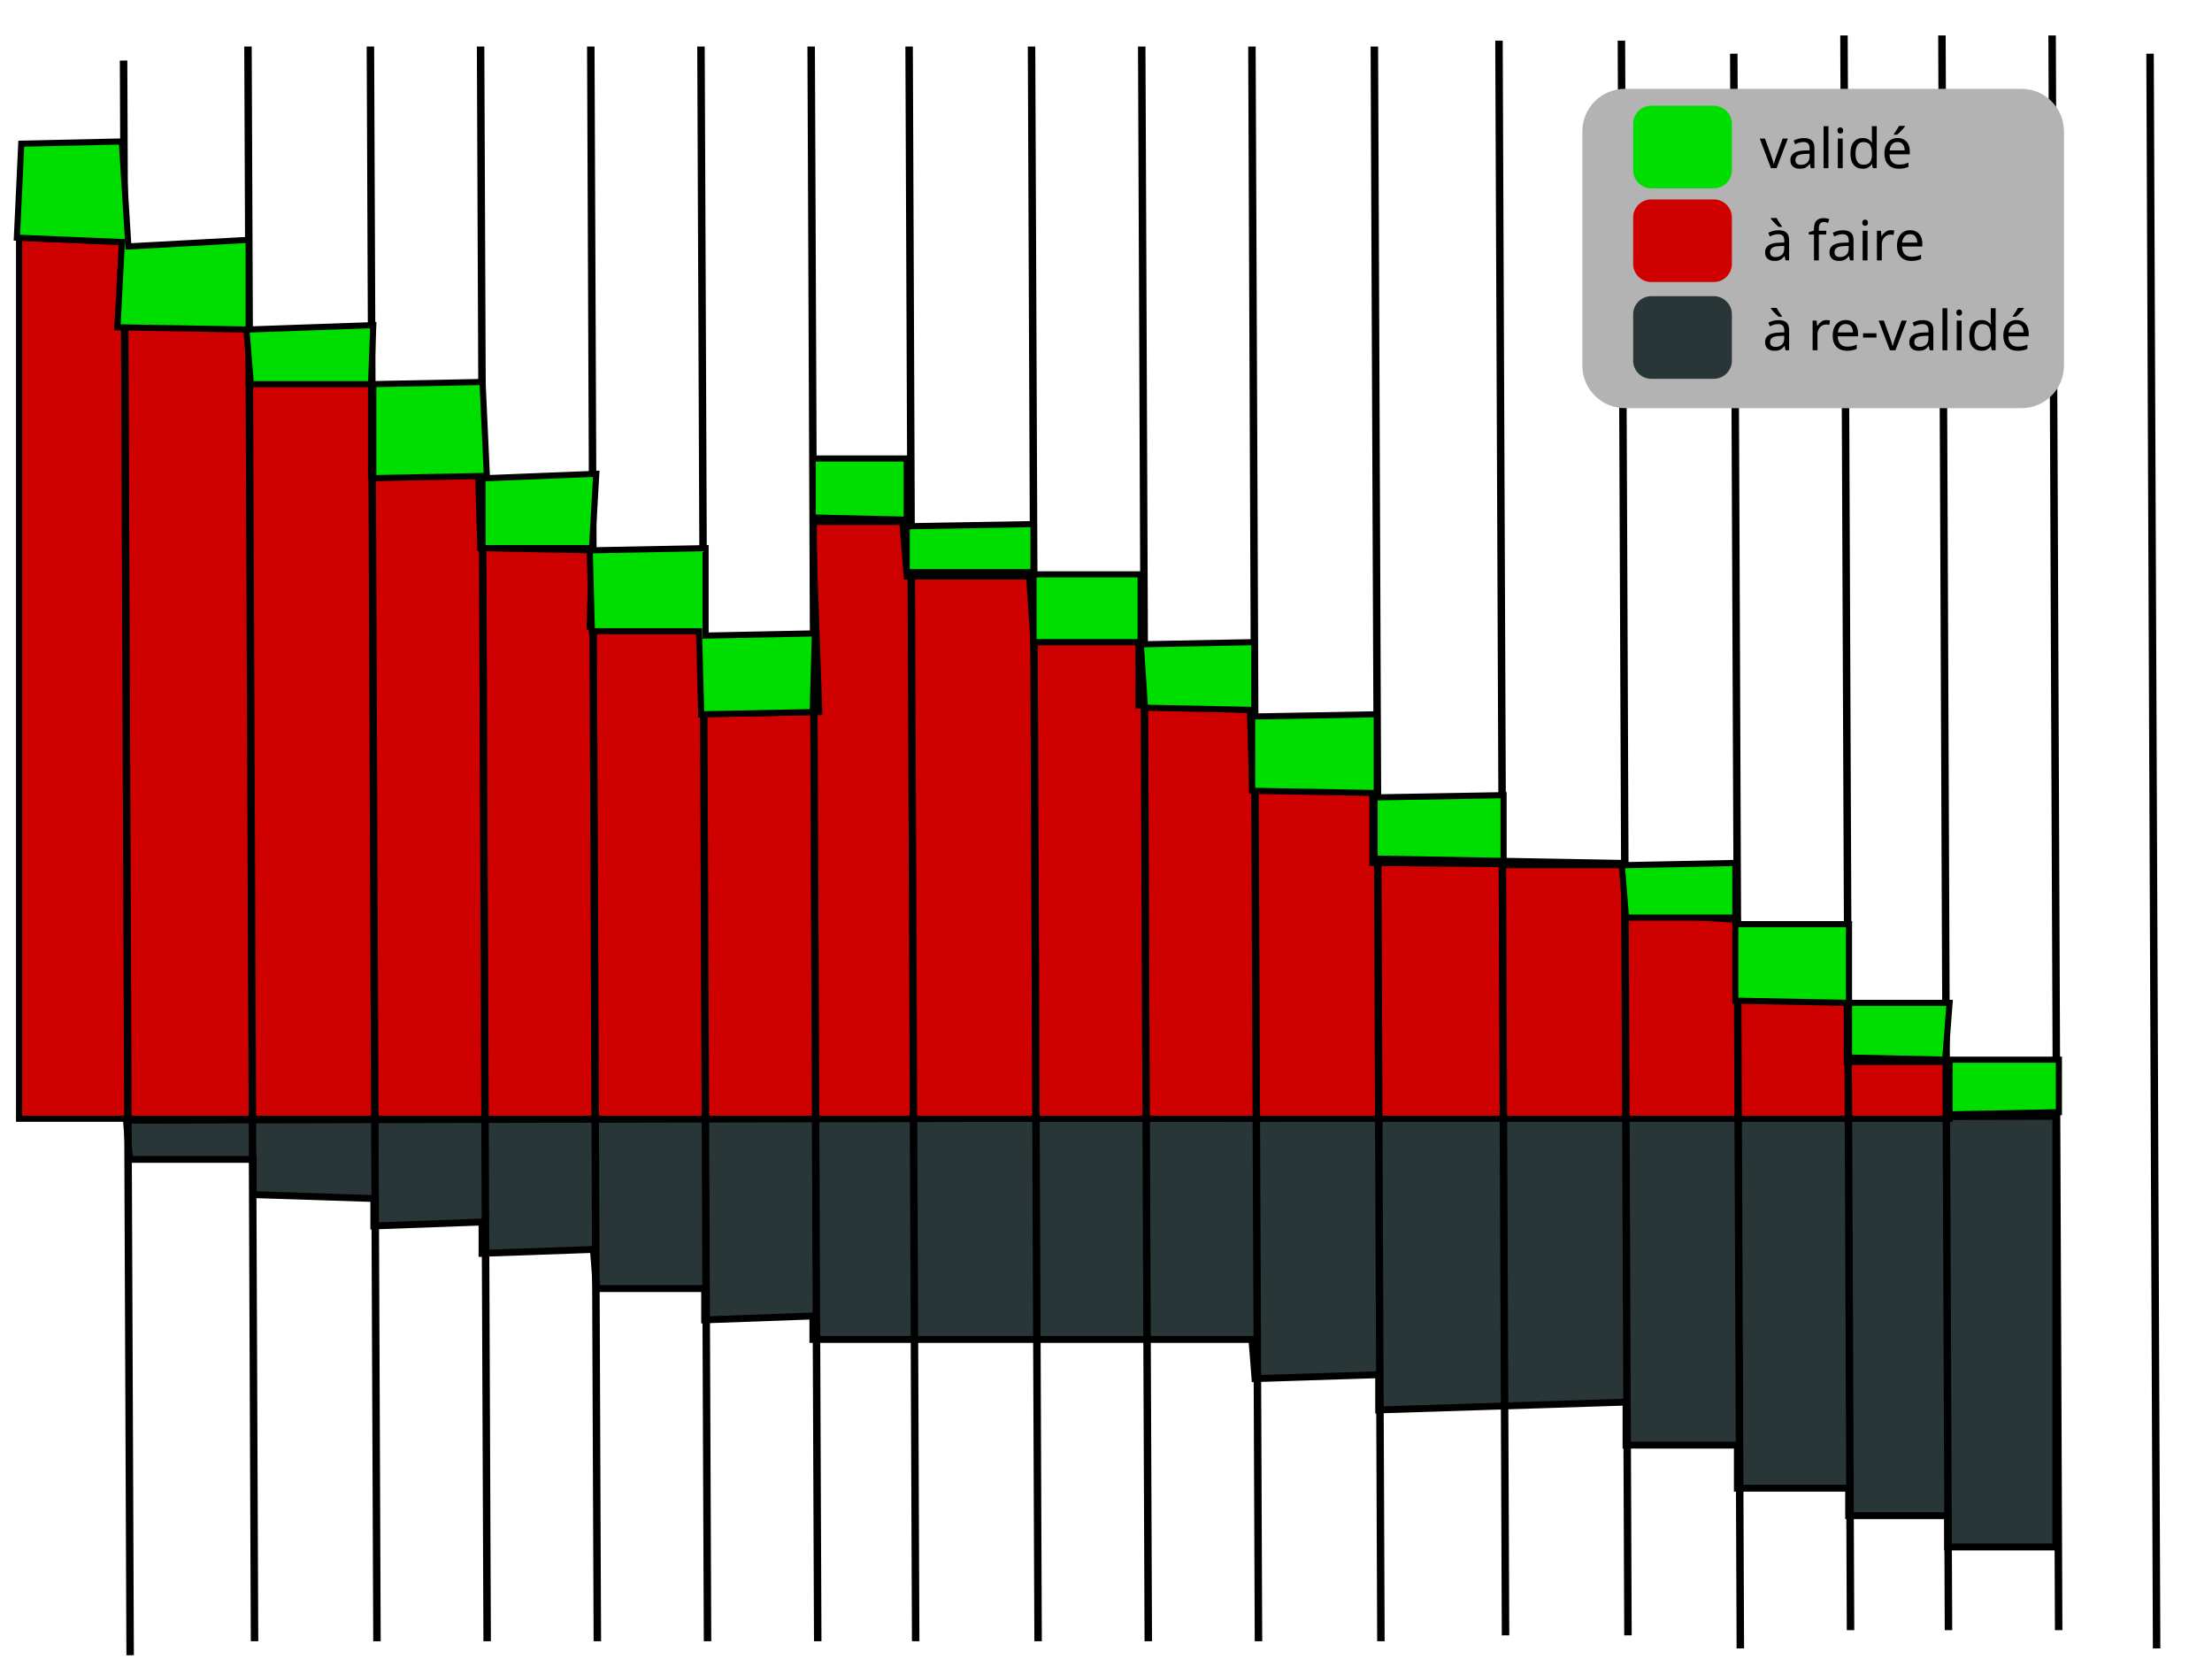
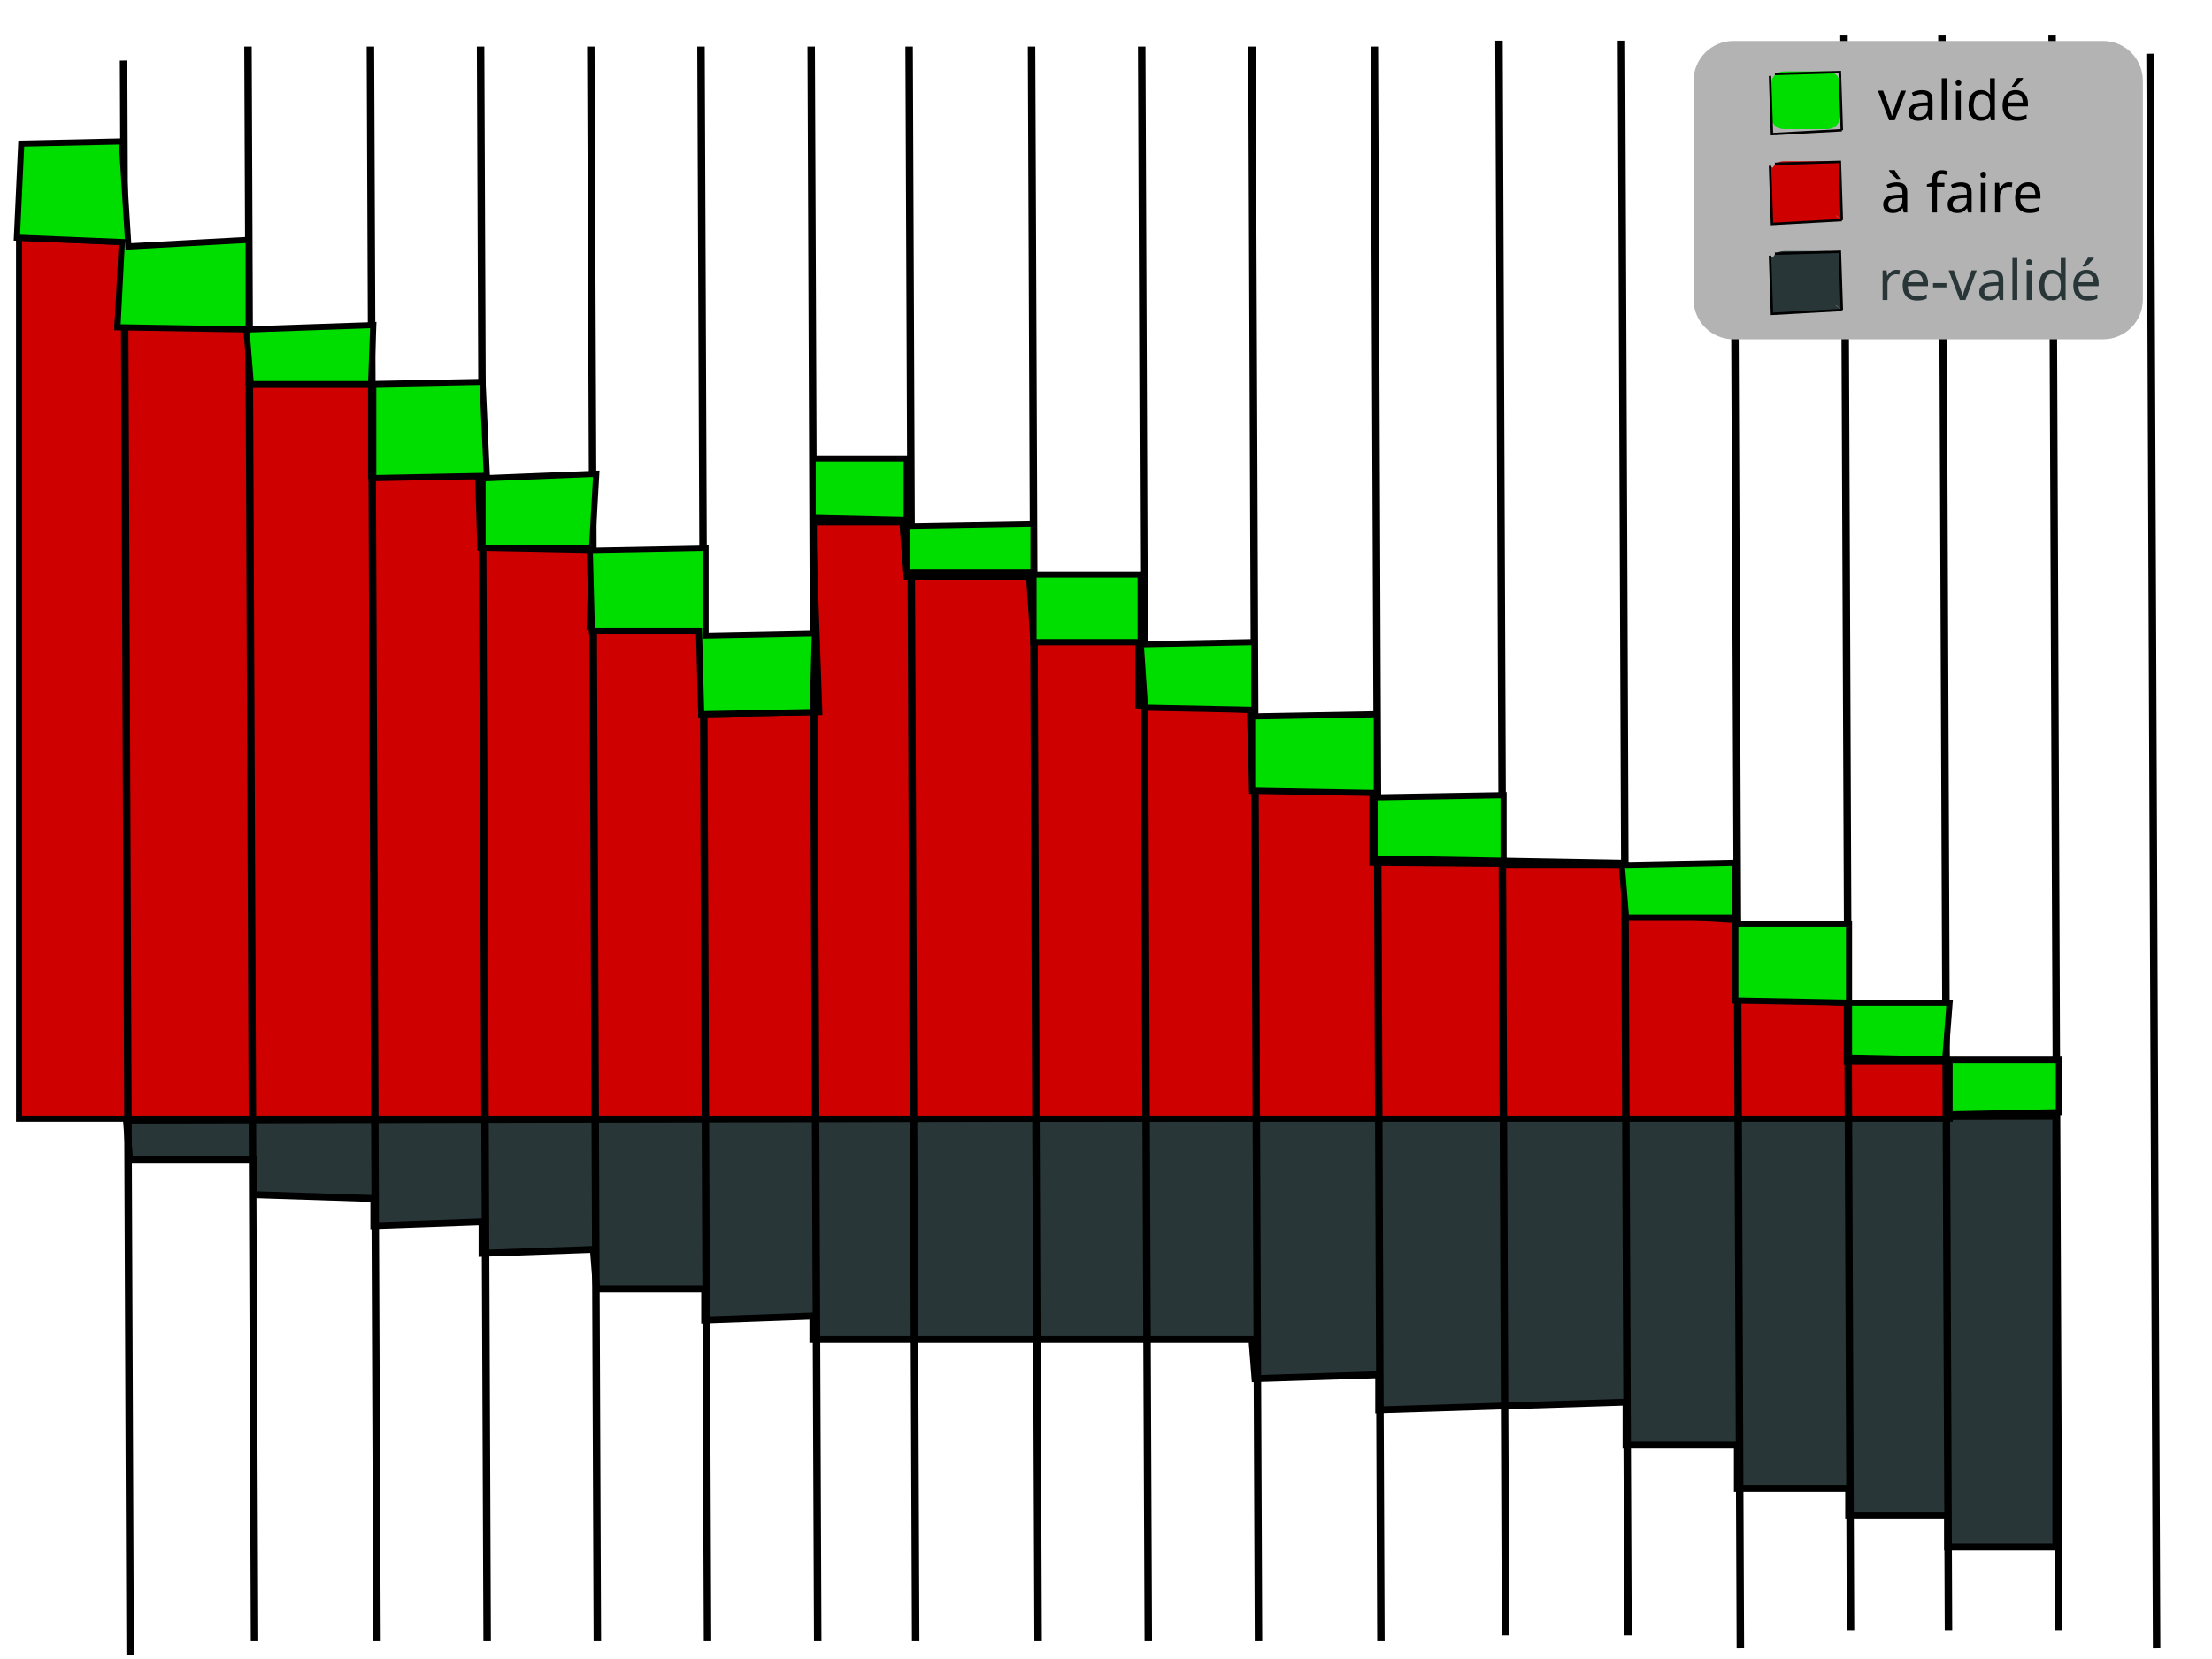
<svg xmlns="http://www.w3.org/2000/svg" width="640" height="480" id="svg2" version="1.1">
  <defs id="defs4" />
  <g id="layer1" transform="translate(-7.357143,-237.7576)">
    <path style="fill:#293638;fill-opacity:1;stroke:#000000;stroke-width:1.993px;stroke-linecap:butt;stroke-linejoin:miter;stroke-opacity:1" d="m 43.95,561.877 0.895,11.327 35.783,0 0,10.194 34.889,1.133 0,7.929 31.31,-1.133 0,9.061 32.205,-1.133 0.895,11.327 31.31,0 0,9.061 31.31,-1.133 0,6.796 127.03,0 0.895,11.327 35.783,-1.133 0,10.194 71.566,-2.265 0,12.459 32.205,0 0,12.459 32.205,0 0,7.929 28.627,0 0,9.061 31.31,0 0,-124.592 z" id="path4836" />
    <path style="fill:#cf0000;fill-opacity:1;stroke:#000000;stroke-width:1.771px;stroke-linecap:butt;stroke-linejoin:miter;stroke-opacity:1" d="m 12.875,306.524 0,254.923 558.553,0 -0.633,-16.447 -29.098,0 0,-17.079 -31.628,-1.265 0,-22.772 -32.261,-1.898 0,-13.916 -73.377,-0.633 0,-21.507 -34.791,0 -0.633,-22.772 -32.261,-1.265 0,-18.344 -30.363,0 -1.265,-18.977 -35.424,0 -1.265,-15.814 -25.935,0 1.898,55.033 -34.158,0.633 0,-24.67 -32.261,-0.633 0.633,-22.14 -32.261,-0.633 -0.633,-20.875 -30.996,0 0,-27.2 -35.424,0 0,-15.814 -37.954,-0.633 1.898,-24.037 z" id="path4195" />
    <path style="fill:none;stroke:#000000;stroke-width:2.163px;stroke-linecap:butt;stroke-linejoin:miter;stroke-opacity:1" d="m 43.112,255.277 1.898,461.399" id="path3793" />
    <path style="fill:none;stroke:#000000;stroke-width:2.163px;stroke-linecap:butt;stroke-linejoin:miter;stroke-opacity:1" d="m 79.105,251.22 1.898,461.399" id="path3793-8" />
    <path style="fill:none;stroke:#000000;stroke-width:2.163px;stroke-linecap:butt;stroke-linejoin:miter;stroke-opacity:1" d="m 114.528,251.22 1.898,461.399" id="path3793-8-4" />
    <path style="fill:none;stroke:#000000;stroke-width:2.163px;stroke-linecap:butt;stroke-linejoin:miter;stroke-opacity:1" d="m 146.409,251.22 1.898,461.399" id="path3793-8-4-0" />
    <path style="fill:none;stroke:#000000;stroke-width:2.163px;stroke-linecap:butt;stroke-linejoin:miter;stroke-opacity:1" d="m 178.291,251.22 1.898,461.399" id="path3793-8-4-0-5" />
    <path style="fill:none;stroke:#000000;stroke-width:2.163px;stroke-linecap:butt;stroke-linejoin:miter;stroke-opacity:1" d="m 210.172,251.22 1.898,461.399" id="path3793-8-4-0-5-7" />
    <path style="fill:none;stroke:#000000;stroke-width:2.163px;stroke-linecap:butt;stroke-linejoin:miter;stroke-opacity:1" d="m 242.053,251.22 1.898,461.399" id="path3793-8-4-0-5-3" />
    <path style="fill:none;stroke:#000000;stroke-width:2.163px;stroke-linecap:butt;stroke-linejoin:miter;stroke-opacity:1" d="m 270.392,251.22 1.898,461.399" id="path3793-8-4-0-5-5" />
    <path style="fill:none;stroke:#000000;stroke-width:2.163px;stroke-linecap:butt;stroke-linejoin:miter;stroke-opacity:1" d="m 305.815,251.22 1.898,461.399" id="path3793-8-4-0-5-1" />
    <path style="fill:none;stroke:#000000;stroke-width:2.163px;stroke-linecap:butt;stroke-linejoin:miter;stroke-opacity:1" d="m 337.696,251.22 1.898,461.399" id="path3793-8-4-0-5-37" />
    <path style="fill:none;stroke:#000000;stroke-width:2.163px;stroke-linecap:butt;stroke-linejoin:miter;stroke-opacity:1" d="m 369.578,251.22 1.898,461.399" id="path3793-8-4-0-5-4" />
    <path style="fill:none;stroke:#000000;stroke-width:2.163px;stroke-linecap:butt;stroke-linejoin:miter;stroke-opacity:1" d="m 405.001,251.22 1.898,461.399" id="path3793-8-4-0-5-9" />
    <path style="fill:none;stroke:#000000;stroke-width:2.163px;stroke-linecap:butt;stroke-linejoin:miter;stroke-opacity:1" d="m 441.057,249.521 1.898,461.399" id="path3793-8-4-0-5-99" />
    <path style="fill:none;stroke:#000000;stroke-width:2.163px;stroke-linecap:butt;stroke-linejoin:miter;stroke-opacity:1" d="m 476.481,249.521 1.898,461.399" id="path3793-8-4-0-5-8" />
    <path style="fill:none;stroke:#000000;stroke-width:2.163px;stroke-linecap:butt;stroke-linejoin:miter;stroke-opacity:1" d="m 508.995,253.296 1.898,461.399" id="path3793-8-4-0-5-0" />
    <path style="fill:none;stroke:#000000;stroke-width:2.163px;stroke-linecap:butt;stroke-linejoin:miter;stroke-opacity:1" d="m 540.876,248.012 1.898,461.399" id="path3793-8-4-0-5-90" />
    <path style="fill:none;stroke:#000000;stroke-width:2.163px;stroke-linecap:butt;stroke-linejoin:miter;stroke-opacity:1" d="m 569.215,248.012 1.898,461.399" id="path3793-8-4-0-5-58" />
    <path style="fill:none;stroke:#000000;stroke-width:2.163px;stroke-linecap:butt;stroke-linejoin:miter;stroke-opacity:1" d="m 601.096,248.012 1.898,461.399" id="path3793-8-4-0-5-46" />
    <path style="fill:none;stroke:#000000;stroke-width:2.163px;stroke-linecap:butt;stroke-linejoin:miter;stroke-opacity:1" d="m 629.435,253.296 1.898,461.399" id="path3793-8-4-0-5-371" />
    <path style="fill:#00de00;fill-opacity:1;stroke:#000000;stroke-width:1.771px;stroke-linecap:butt;stroke-linejoin:miter;stroke-opacity:1" d="m 13.508,279.324 29.098,-0.633 1.898,30.363 34.791,-1.898 0,25.935 36.056,-1.265 -0.633,17.079 32.261,-0.633 1.265,27.833 31.628,-1.265 -1.265,22.14 32.893,-0.633 0,25.303 31.628,-0.633 -0.633,22.772 -32.261,0.633 -0.633,-24.037 -30.996,0 -0.633,-24.037 -30.996,0 0,-20.875 -31.628,0.633 0,-27.2 -35.424,0 -1.265,-15.814 -37.321,-0.633 1.265,-24.67 -30.363,-1.265 z" id="path3976" />
    <path style="fill:#00de00;fill-opacity:1;stroke:#000000;stroke-width:1.771px;stroke-linecap:butt;stroke-linejoin:miter;stroke-opacity:1" d="m 242.496,370.413 27.2,0 0,19.609 36.689,-0.633 0,14.549 30.996,0 0,20.242 32.893,-0.633 0,21.507 35.424,-0.633 0,24.037 36.689,-0.633 0,20.242 35.424,0 31.628,-0.633 0,17.712 32.893,0 0,22.772 29.098,0 -1.265,16.447 32.893,0 0,15.182 -31.628,0.633 0,-15.814 -29.098,-0.633 0,-15.814 -32.893,-0.633 0,-24.037 -31.628,0 -1.265,-15.814 -71.48,-1.265 0,-18.977 -35.424,-0.633 0,-23.405 -30.996,-0.633 -1.265,-18.977 -30.996,0 0,-20.242 -36.689,0 0,-15.181 -27.2,-0.633 z" id="path3978" />
-     <g id="g3085">
-       <rect ry="12.325" y="263.454" x="465.177" height="92.404" width="139.355" id="rect3812" style="fill:#b3b3b3;fill-opacity:1;stroke:#888d96;stroke-width:0;stroke-linecap:butt;stroke-linejoin:miter;stroke-miterlimit:0;stroke-opacity:1;stroke-dasharray:none" />
-       <rect ry="5.247" y="268.343" x="479.877" height="23.903" width="28.567" id="rect3776" style="fill:#00de00;fill-opacity:1;stroke:#888d96;stroke-width:0;stroke-linecap:butt;stroke-linejoin:miter;stroke-miterlimit:0;stroke-opacity:1;stroke-dasharray:none" />
-       <rect ry="5.247" y="295.452" x="479.877" height="23.903" width="28.567" id="rect3776-6" style="fill:#cf0000;fill-opacity:1;stroke:#888d96;stroke-width:0;stroke-linecap:butt;stroke-linejoin:miter;stroke-miterlimit:0;stroke-opacity:1;stroke-dasharray:none" />
-       <text id="text3796" y="286.419" x="516.51" style="font-size:16px;font-style:normal;font-weight:normal;line-height:125%;letter-spacing:0px;word-spacing:0px;fill:#000000;fill-opacity:1;stroke:none;font-family:Sans" xml:space="preserve">
-         <tspan y="286.419" x="516.51" id="tspan3798">validé</tspan>
-       </text>
-       <text id="text3800" y="313.091" x="517.307" style="font-size:16px;font-style:normal;font-weight:normal;line-height:125%;letter-spacing:0px;word-spacing:0px;fill:#000000;fill-opacity:1;stroke:none;font-family:Sans" xml:space="preserve">
-         <tspan y="313.091" x="517.307" id="tspan3802">à faire</tspan>
-       </text>
-       <rect style="fill:#293638;fill-opacity:1;stroke:#888d96;stroke-width:0;stroke-linecap:butt;stroke-linejoin:miter;stroke-miterlimit:0;stroke-opacity:1;stroke-dasharray:none" id="rect4074" width="28.567" height="23.903" x="479.877" y="323.452" ry="5.247" />
-       <text xml:space="preserve" style="font-size:16px;font-style:normal;font-weight:normal;line-height:125%;letter-spacing:0px;word-spacing:0px;fill:#000000;fill-opacity:1;stroke:none;font-family:Sans" x="517.307" y="339.091" id="text4076">
-         <tspan id="tspan4078" x="517.307" y="339.091">à re-validé</tspan>
-       </text>
+     <rect style="fill:#b3b3b3;fill-opacity:1;stroke:#888d96;stroke-width:0;stroke-linecap:butt;stroke-linejoin:miter;stroke-miterlimit:0;stroke-opacity:1;stroke-dasharray:none" id="rect3812-8" width="130" height="86.344" x="497.357" y="249.597" ry="11.517" />
+     <text xml:space="preserve" style="font-size:16px;font-style:normal;font-weight:normal;line-height:125%;letter-spacing:0px;word-spacing:0px;fill:#000000;fill-opacity:1;stroke:none;font-family:Sans" x="550.69" y="272.562" id="text3796-6">
+       <tspan id="tspan3798-1" x="550.69" y="272.562">validé</tspan>
+     </text>
+     <text xml:space="preserve" style="font-size:16px;font-style:normal;font-weight:normal;line-height:125%;letter-spacing:0px;word-spacing:0px;fill:#000000;fill-opacity:1;stroke:none;font-family:Sans" x="551.488" y="299.234" id="text3800-1">
+       <tspan id="tspan3802-0" x="551.488" y="299.234">à faire</tspan>
+     </text>
+     <g transform="translate(-7.02996,-3.531211)" id="g3042">
+       <g transform="translate(6,4)" id="g3027">
+         <rect style="fill:#00de00;fill-opacity:1;stroke:#888d96;stroke-width:0;stroke-linecap:butt;stroke-linejoin:miter;stroke-miterlimit:0;stroke-opacity:1;stroke-dasharray:none" id="rect3776-69" width="19.974" height="16.713" x="520.807" y="257.946" ry="3.669" />
+         <path style="fill:none;stroke:#000000;stroke-width:0.699px;stroke-linecap:butt;stroke-linejoin:miter;stroke-opacity:1" d="m 521.909,258.691 18.816,-0.562 0.562,16.85 m -20.781,-15.726 0.562,16.85 20.22,-1.123" id="path3025" />
+       </g>
+     </g>
+     <g id="g3037" transform="translate(-7.02996,-5.531211)">
+       <g style="fill:#cf0000;fill-opacity:1" transform="translate(6,32)" id="g3031">
+         <rect ry="3.669" y="257.946" x="520.807" height="16.713" width="19.974" id="rect3033" style="fill:#cf0000;fill-opacity:1;stroke:#888d96;stroke-width:0;stroke-linecap:butt;stroke-linejoin:miter;stroke-miterlimit:0;stroke-opacity:1;stroke-dasharray:none" />
+         <path id="path3035" d="m 521.909,258.691 18.816,-0.562 0.562,16.85 m -20.781,-15.726 0.562,16.85 20.22,-1.123" style="fill:#cf0000;fill-opacity:1;stroke:#000000;stroke-width:0.699px;stroke-linecap:butt;stroke-linejoin:miter;stroke-opacity:1" />
+       </g>
+     </g>
+     <text id="text3277" y="324.562" x="550.69" style="font-size:16px;font-style:normal;font-weight:normal;line-height:125%;letter-spacing:0px;word-spacing:0px;fill:#293638;fill-opacity:1;stroke:none;font-family:Sans" xml:space="preserve">
+       <tspan y="324.562" x="550.69" id="tspan3279">re-validé</tspan>
+     </text>
+     <g id="g3281" transform="translate(-7.02996,48.46879)" style="fill:#293638;fill-opacity:1">
+       <g id="g3283" transform="translate(6,4)" style="fill:#293638;fill-opacity:1">
+         <rect ry="3.669" y="257.946" x="520.807" height="16.713" width="19.974" id="rect3285" style="fill:#293638;fill-opacity:1;stroke:#888d96;stroke-width:0;stroke-linecap:butt;stroke-linejoin:miter;stroke-miterlimit:0;stroke-opacity:1;stroke-dasharray:none" />
+         <path id="path3287" d="m 521.909,258.691 18.816,-0.562 0.562,16.85 m -20.781,-15.726 0.562,16.85 20.22,-1.123" style="fill:#293638;stroke:#000000;stroke-width:0.699px;stroke-linecap:butt;stroke-linejoin:miter;stroke-opacity:1;fill-opacity:1" />
+       </g>
    </g>
  </g>
</svg>
